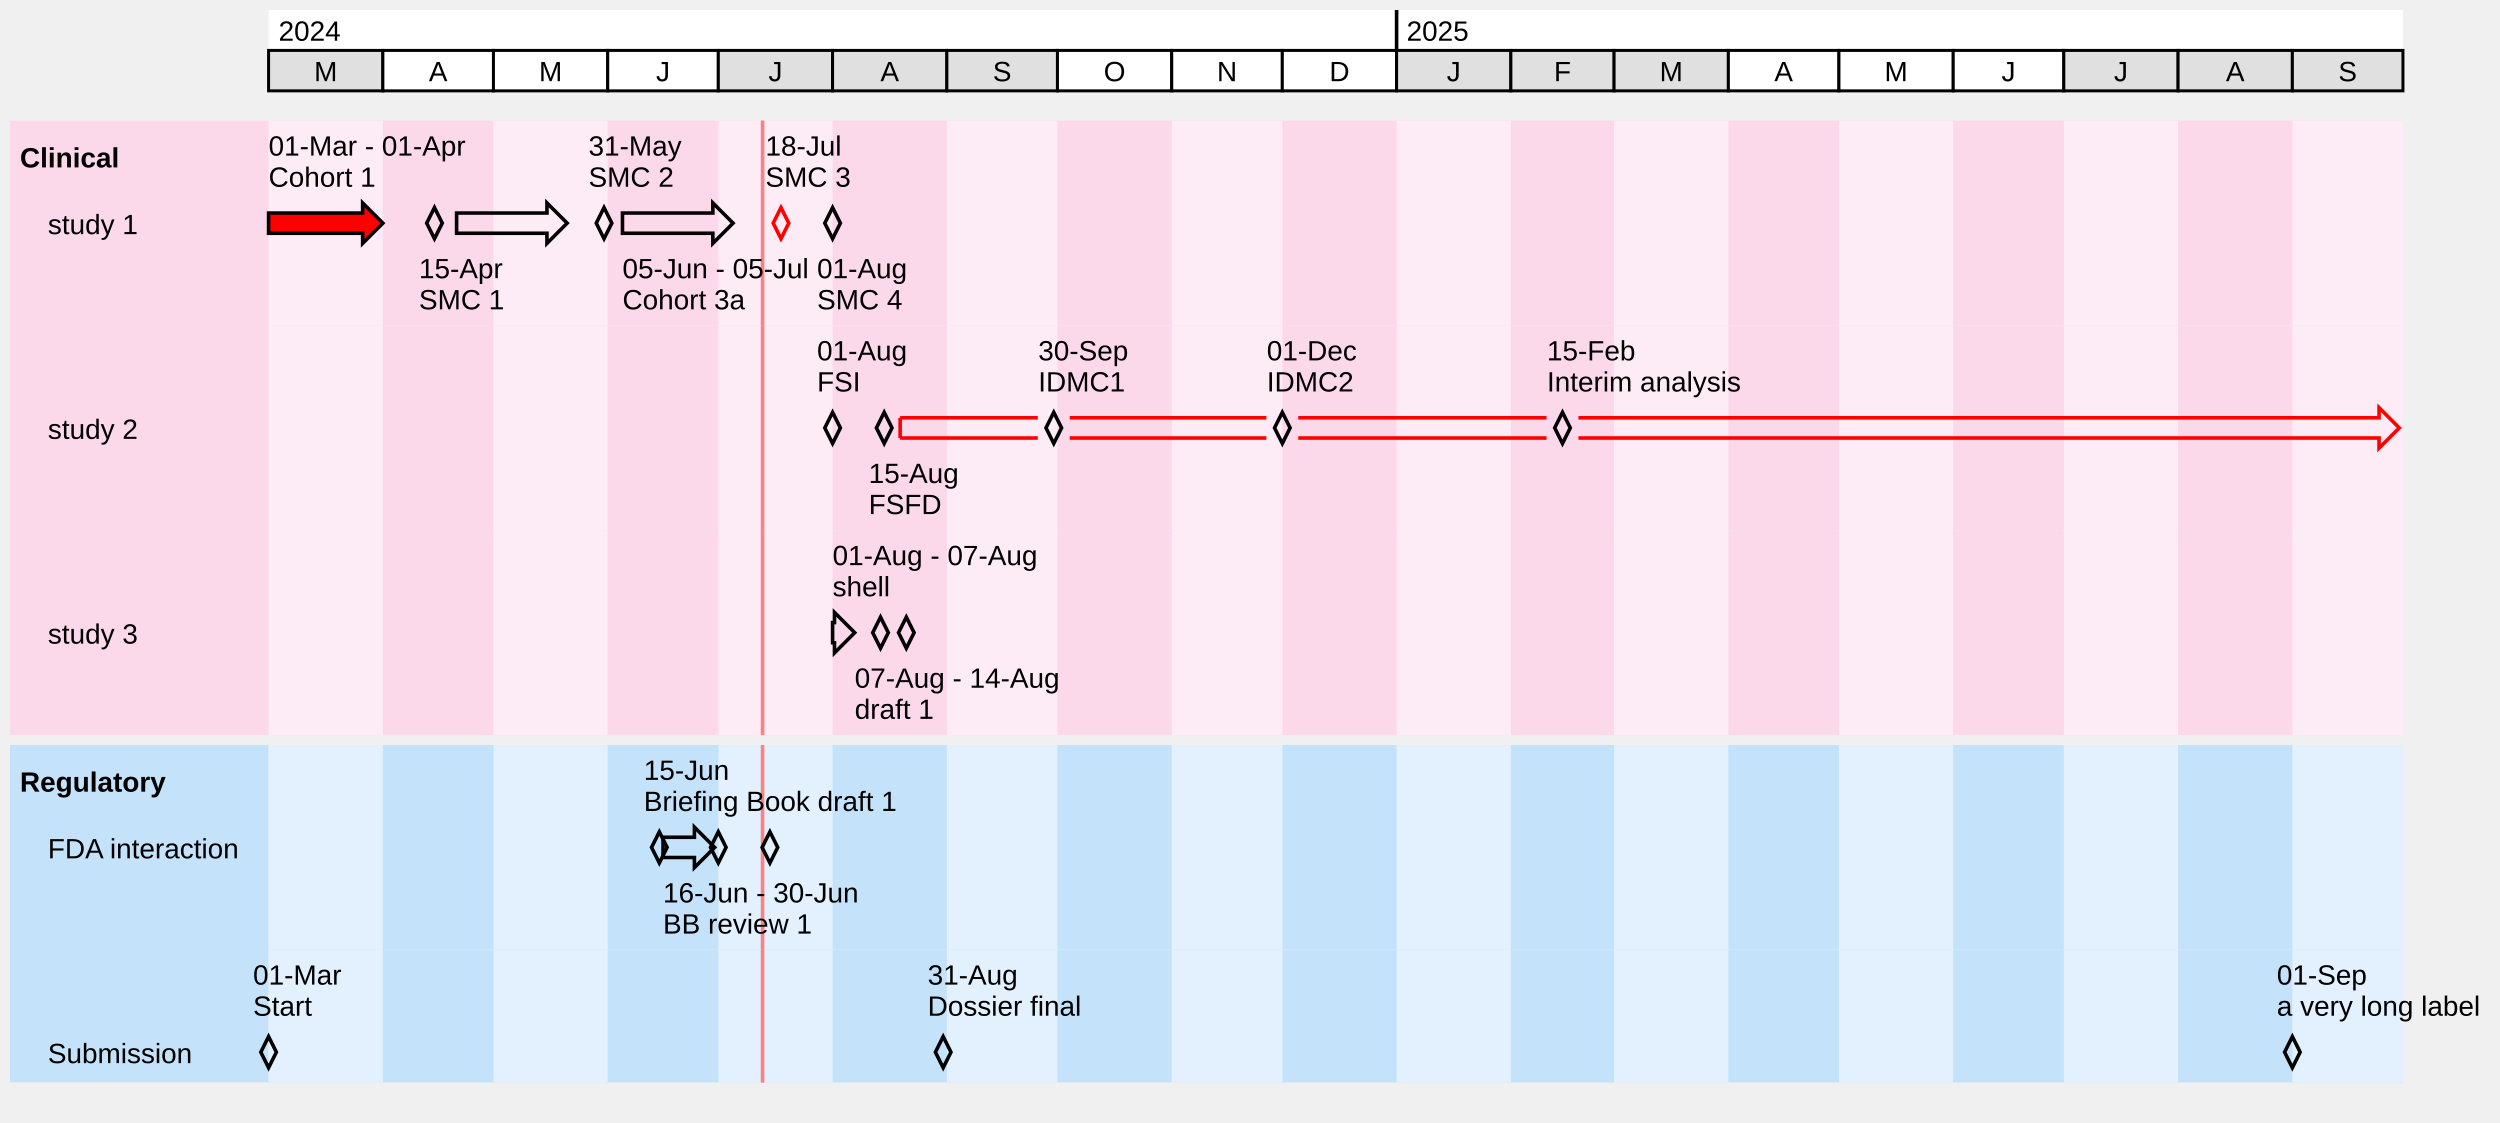
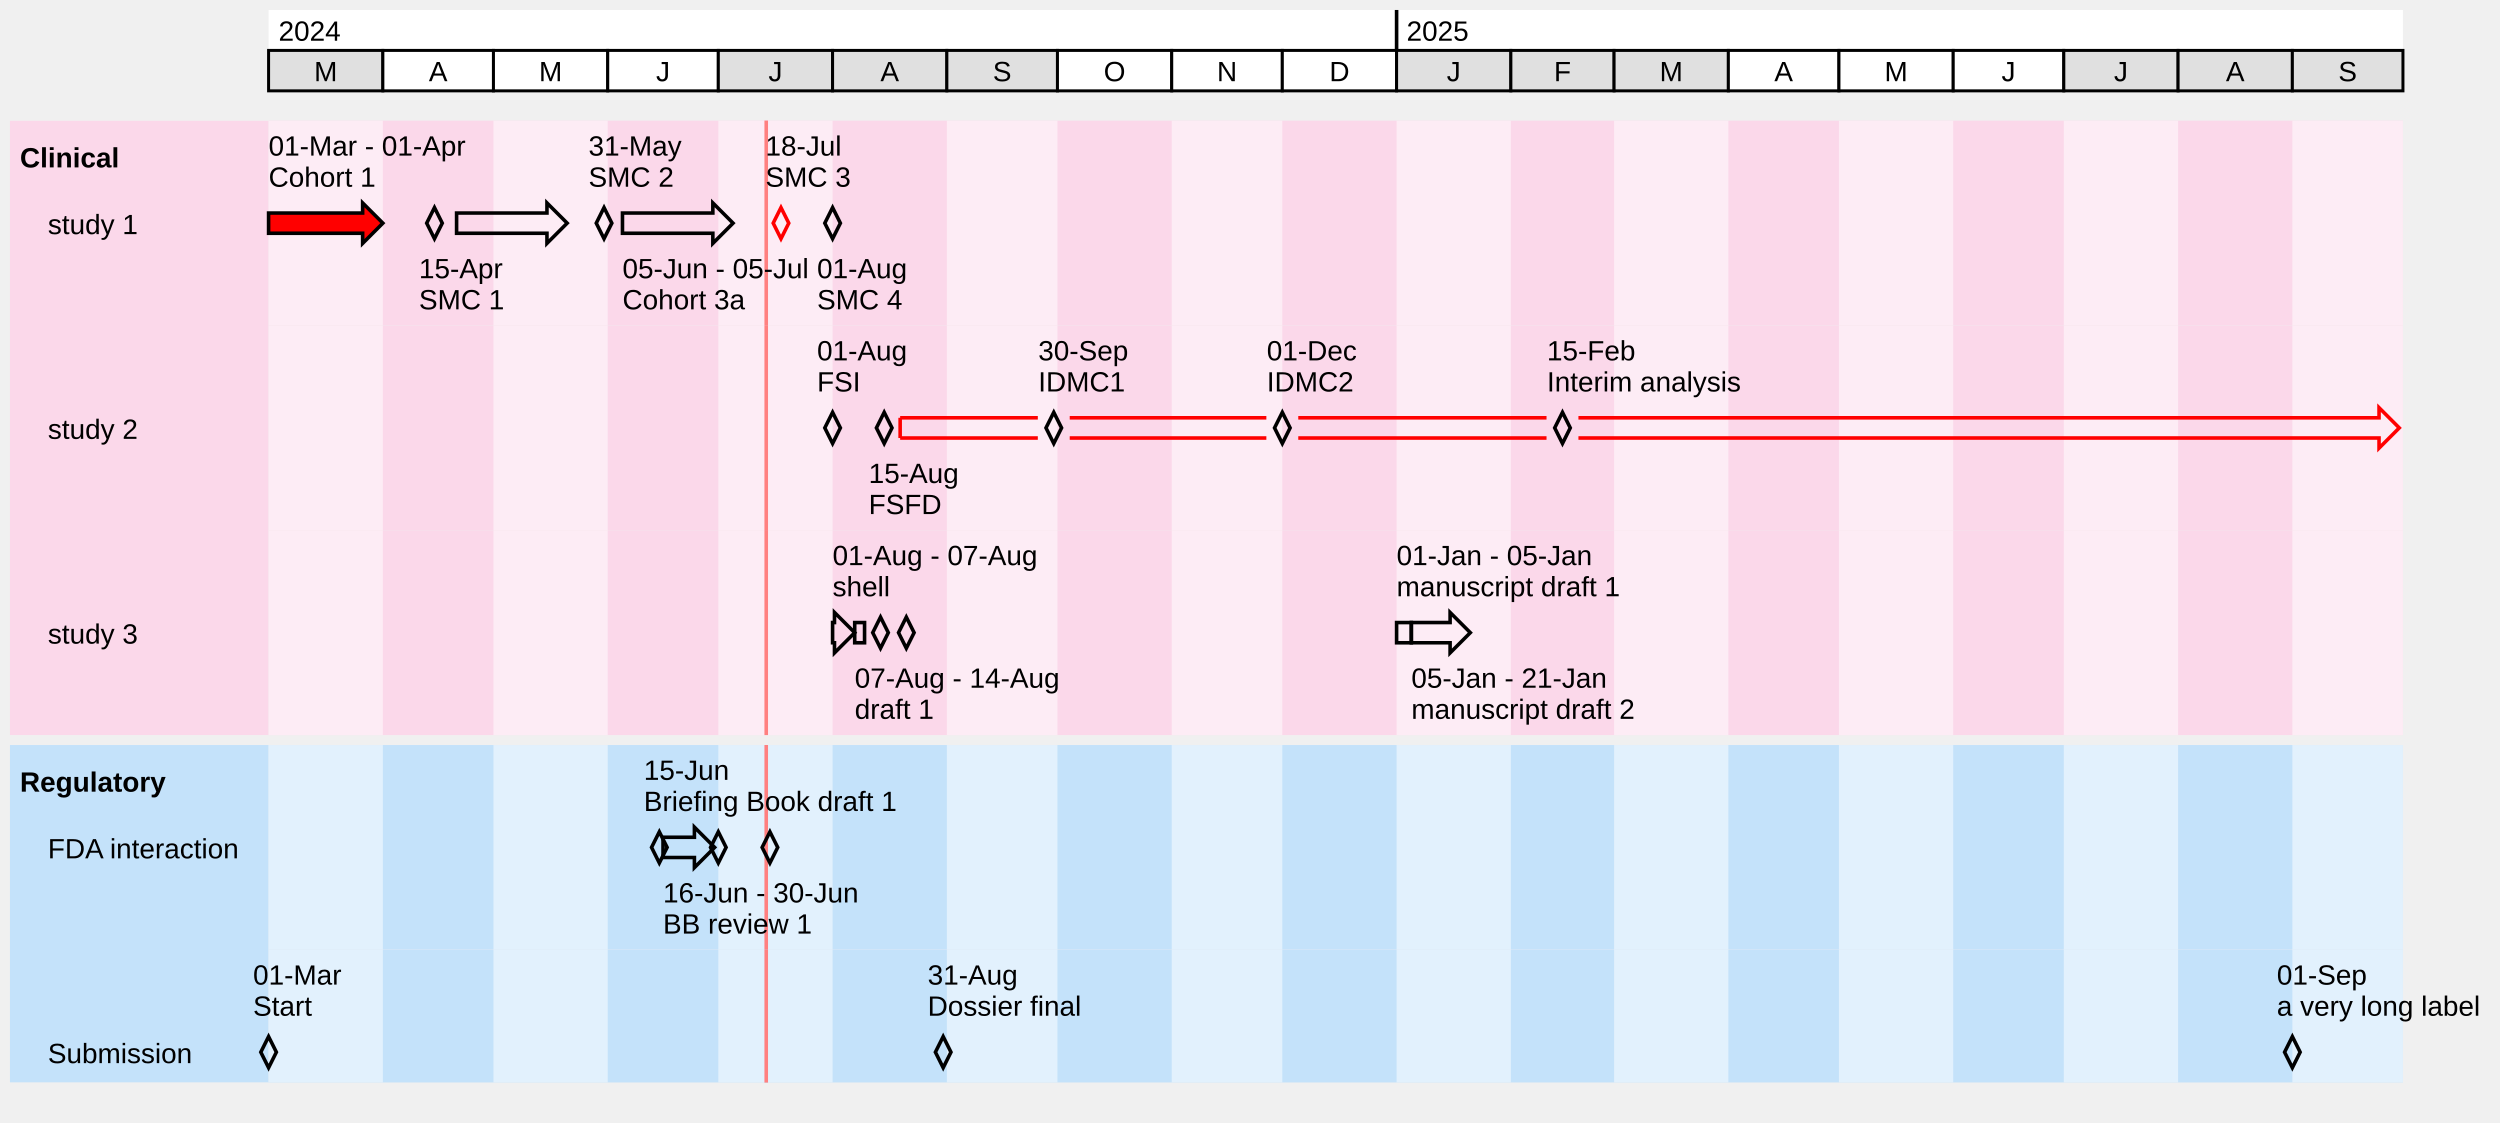
<svg xmlns="http://www.w3.org/2000/svg" width="1253.668" height="562.76" viewbox="0 0 1200 0.452">
  <style>text {font-family: Arial; font-size: 14.0px ;}</style>
  <rect x="5" y="5" width="1200" height="40.56" style="stroke:black;  stroke-width:0; fill:transparent; fill-opacity:1" />
  <text x="10" y="28.4" font-weight="bold" />
  <rect x="134.688" y="5" width="1070.312" height="20.28" style="stroke:black;  stroke-width:0; fill:#f0f0f0; fill-opacity:1" />
  <rect x="134.688" y="5" width="1070.312" height="20.28" style="stroke:transparent;  stroke-width:1; fill:white; fill-opacity:1" />
  <text x="139.688" y="20.44" font-weight="normal">2024</text>
  <text x="705.345" y="20.44" font-weight="normal">2025</text>
  <line x1="700.345" y1="5" x2="700.345" y2="25.28" style="stroke:black; stroke-width:1.8; " />
  <text x="24.0" y="30.64" font-weight="normal" />
  <rect x="134.688" y="25.28" width="1070.312" height="20.28" style="stroke:black;  stroke-width:0; fill:#f0f0f0; fill-opacity:1" />
  <rect x="134.688" y="25.28" width="1070.312" height="20.28" style="stroke:black;  stroke-width:0; fill:white; fill-opacity:1" />
  <rect x="134.688" y="25.28" width="57.305" height="20.28" style="stroke:black;  stroke-width:1.5; fill:#e0e0e0; fill-opacity:1" />
  <text x="157.512" y="40.72" font-weight="normal">M</text>
  <rect x="191.993" y="25.28" width="55.457" height="20.28" style="stroke:black;  stroke-width:1.5; fill:white; fill-opacity:1" />
  <text x="215.049" y="40.72" font-weight="normal">A</text>
  <rect x="247.449" y="25.28" width="57.305" height="20.28" style="stroke:black;  stroke-width:1.5; fill:white; fill-opacity:1" />
  <text x="270.274" y="40.72" font-weight="normal">M</text>
  <rect x="304.754" y="25.28" width="55.457" height="20.28" style="stroke:black;  stroke-width:1.5; fill:white; fill-opacity:1" />
  <text x="328.983" y="40.72" font-weight="normal">J</text>
  <rect x="360.211" y="25.28" width="57.305" height="20.28" style="stroke:black;  stroke-width:1.5; fill:#e0e0e0; fill-opacity:1" />
  <text x="385.364" y="40.72" font-weight="normal">J</text>
  <rect x="417.516" y="25.28" width="57.305" height="20.28" style="stroke:black;  stroke-width:1.5; fill:#e0e0e0; fill-opacity:1" />
  <text x="441.497" y="40.72" font-weight="normal">A</text>
  <rect x="474.821" y="25.28" width="55.457" height="20.28" style="stroke:black;  stroke-width:1.5; fill:#e0e0e0; fill-opacity:1" />
  <text x="497.878" y="40.72" font-weight="normal">S</text>
  <rect x="530.278" y="25.28" width="57.305" height="20.28" style="stroke:black;  stroke-width:1.5; fill:white; fill-opacity:1" />
  <text x="553.485" y="40.72" font-weight="normal">O</text>
  <rect x="587.583" y="25.28" width="55.457" height="20.28" style="stroke:black;  stroke-width:1.5; fill:white; fill-opacity:1" />
  <text x="610.257" y="40.72" font-weight="normal">N</text>
  <rect x="643.04" y="25.28" width="57.305" height="20.28" style="stroke:black;  stroke-width:1.5; fill:white; fill-opacity:1" />
  <text x="666.638" y="40.72" font-weight="normal">D</text>
  <rect x="700.345" y="25.28" width="57.305" height="20.28" style="stroke:black;  stroke-width:1.5; fill:#e0e0e0; fill-opacity:1" />
  <text x="725.497" y="40.72" font-weight="normal">J</text>
  <rect x="757.65" y="25.28" width="51.759" height="20.28" style="stroke:black;  stroke-width:1.5; fill:#e0e0e0; fill-opacity:1" />
  <text x="779.256" y="40.72" font-weight="normal">F</text>
  <rect x="809.41" y="25.28" width="57.305" height="20.28" style="stroke:black;  stroke-width:1.5; fill:#e0e0e0; fill-opacity:1" />
  <text x="832.234" y="40.72" font-weight="normal">M</text>
  <rect x="866.715" y="25.28" width="55.457" height="20.28" style="stroke:black;  stroke-width:1.5; fill:white; fill-opacity:1" />
  <text x="889.771" y="40.72" font-weight="normal">A</text>
  <rect x="922.171" y="25.28" width="57.305" height="20.28" style="stroke:black;  stroke-width:1.5; fill:white; fill-opacity:1" />
  <text x="944.996" y="40.72" font-weight="normal">M</text>
  <rect x="979.476" y="25.28" width="55.457" height="20.28" style="stroke:black;  stroke-width:1.5; fill:white; fill-opacity:1" />
  <text x="1003.705" y="40.72" font-weight="normal">J</text>
  <rect x="1034.933" y="25.28" width="57.305" height="20.28" style="stroke:black;  stroke-width:1.5; fill:#e0e0e0; fill-opacity:1" />
  <text x="1060.086" y="40.72" font-weight="normal">J</text>
  <rect x="1092.238" y="25.28" width="57.305" height="20.28" style="stroke:black;  stroke-width:1.5; fill:#e0e0e0; fill-opacity:1" />
  <text x="1116.219" y="40.72" font-weight="normal">A</text>
  <rect x="1149.543" y="25.28" width="55.457" height="20.28" style="stroke:black;  stroke-width:1.5; fill:#e0e0e0; fill-opacity:1" />
  <text x="1172.6" y="40.72" font-weight="normal">S</text>
  <text x="24.0" y="50.92" font-weight="normal" />
  <rect x="5" y="60.56" width="1200" height="308.04" style="stroke:black;  stroke-width:0; fill:#fbd8ea; fill-opacity:1" />
  <text x="10" y="83.96" font-weight="bold">Clinical</text>
  <rect x="134.688" y="60.56" width="1070.312" height="102.68" style="stroke:black;  stroke-width:0; fill:#f0f0f0; fill-opacity:1" />
  <rect x="134.688" y="60.56" width="1070.312" height="102.68" style="stroke:transparent;  stroke-width:1; fill:#fbd8ea; fill-opacity:1" />
-   <line x1="382.394" y1="60.56" x2="382.394" y2="163.24" style="stroke:red; stroke-width:1.8; " />
+   <line x1="384.242" y1="60.56" x2="384.242" y2="163.24" style="stroke:red; stroke-width:1.8; " />
  <rect x="134.688" y="60.56" width="57.305" height="102.68" style="stroke:black;  stroke-width:0; fill:white; fill-opacity:0.5" />
  <rect x="247.449" y="60.56" width="57.305" height="102.68" style="stroke:black;  stroke-width:0; fill:white; fill-opacity:0.5" />
  <rect x="360.211" y="60.56" width="57.305" height="102.68" style="stroke:black;  stroke-width:0; fill:white; fill-opacity:0.5" />
  <rect x="474.821" y="60.56" width="55.457" height="102.68" style="stroke:black;  stroke-width:0; fill:white; fill-opacity:0.5" />
  <rect x="587.583" y="60.56" width="55.457" height="102.68" style="stroke:black;  stroke-width:0; fill:white; fill-opacity:0.5" />
  <rect x="700.345" y="60.56" width="57.305" height="102.68" style="stroke:black;  stroke-width:0; fill:white; fill-opacity:0.5" />
  <rect x="809.41" y="60.56" width="57.305" height="102.68" style="stroke:black;  stroke-width:0; fill:white; fill-opacity:0.5" />
  <rect x="922.171" y="60.56" width="57.305" height="102.68" style="stroke:black;  stroke-width:0; fill:white; fill-opacity:0.5" />
  <rect x="1034.933" y="60.56" width="57.305" height="102.68" style="stroke:black;  stroke-width:0; fill:white; fill-opacity:0.5" />
  <rect x="1149.543" y="60.56" width="55.457" height="102.68" style="stroke:black;  stroke-width:0; fill:white; fill-opacity:0.5" />
  <path d="M134.688, 116.97 L134.688, 106.83 L181.853, 106.83 L181.853, 101.76 L191.993, 111.9 L181.853, 122.04 L181.853, 116.97 L134.688, 116.97 Z" style="stroke: black; fill: red; stroke-width:1.8; " />
  <path d="M213.969, 111.9 L217.872, 104.092 L221.776, 111.9 L217.872, 119.708 L213.969, 111.9 Z" style="stroke: black; fill: none; stroke-width:1.8; " />
  <path d="M228.964, 116.97 L228.964, 106.83 L274.28, 106.83 L274.28, 101.76 L284.42, 111.9 L274.28, 122.04 L274.28, 116.97 L228.964, 116.97 Z" style="stroke: black; fill: none; stroke-width:1.8; " />
  <path d="M299.002, 111.9 L302.906, 104.092 L306.81, 111.9 L302.906, 119.708 L299.002, 111.9 Z" style="stroke: black; fill: none; stroke-width:1.8; " />
  <path d="M312.149, 116.97 L312.149, 106.83 L357.465, 106.83 L357.465, 101.76 L367.605, 111.9 L357.465, 122.04 L357.465, 116.97 L312.149, 116.97 Z" style="stroke: black; fill: none; stroke-width:1.8; " />
  <path d="M387.733, 111.9 L391.636, 104.092 L395.54, 111.9 L391.636, 119.708 L387.733, 111.9 Z" style="stroke: red; fill: none; stroke-width:1.8; " />
  <path d="M413.612, 111.9 L417.516, 104.092 L421.42, 111.9 L417.516, 119.708 L413.612, 111.9 Z" style="stroke: black; fill: none; stroke-width:1.8; " />
  <text x="134.688" y="78.04" font-weight="normal">01-Mar - 01-Apr</text>
  <text x="134.688" y="93.64" font-weight="normal">Cohort 1</text>
  <text x="295.125" y="78.04" font-weight="normal">31-May</text>
  <text x="295.125" y="93.64" font-weight="normal">SMC 2</text>
  <text x="383.855" y="78.04" font-weight="normal">18-Jul</text>
  <text x="383.855" y="93.64" font-weight="normal">SMC 3</text>
  <text x="210.091" y="139.52" font-weight="normal">15-Apr</text>
  <text x="210.091" y="155.12" font-weight="normal">SMC 1</text>
  <text x="312.149" y="139.52" font-weight="normal">05-Jun - 05-Jul</text>
  <text x="312.149" y="155.12" font-weight="normal">Cohort 3a</text>
  <text x="409.735" y="139.52" font-weight="normal">01-Aug</text>
  <text x="409.735" y="155.12" font-weight="normal">SMC 4</text>
  <text x="24.0" y="117.4" font-weight="normal">study 1</text>
  <rect x="134.688" y="163.24" width="1070.312" height="102.68" style="stroke:black;  stroke-width:0; fill:#f0f0f0; fill-opacity:1" />
  <rect x="134.688" y="163.24" width="1070.312" height="102.68" style="stroke:transparent;  stroke-width:1; fill:#fbd8ea; fill-opacity:1" />
-   <line x1="382.394" y1="163.24" x2="382.394" y2="265.92" style="stroke:red; stroke-width:1.8; " />
+   <line x1="384.242" y1="163.24" x2="384.242" y2="265.92" style="stroke:red; stroke-width:1.8; " />
  <rect x="134.688" y="163.24" width="57.305" height="102.68" style="stroke:black;  stroke-width:0; fill:white; fill-opacity:0.5" />
  <rect x="247.449" y="163.24" width="57.305" height="102.68" style="stroke:black;  stroke-width:0; fill:white; fill-opacity:0.5" />
  <rect x="360.211" y="163.24" width="57.305" height="102.68" style="stroke:black;  stroke-width:0; fill:white; fill-opacity:0.5" />
  <rect x="474.821" y="163.24" width="55.457" height="102.68" style="stroke:black;  stroke-width:0; fill:white; fill-opacity:0.5" />
  <rect x="587.583" y="163.24" width="55.457" height="102.68" style="stroke:black;  stroke-width:0; fill:white; fill-opacity:0.5" />
  <rect x="700.345" y="163.24" width="57.305" height="102.68" style="stroke:black;  stroke-width:0; fill:white; fill-opacity:0.5" />
  <rect x="809.41" y="163.24" width="57.305" height="102.68" style="stroke:black;  stroke-width:0; fill:white; fill-opacity:0.5" />
  <rect x="922.171" y="163.24" width="57.305" height="102.68" style="stroke:black;  stroke-width:0; fill:white; fill-opacity:0.5" />
  <rect x="1034.933" y="163.24" width="57.305" height="102.68" style="stroke:black;  stroke-width:0; fill:white; fill-opacity:0.5" />
  <rect x="1149.543" y="163.24" width="55.457" height="102.68" style="stroke:black;  stroke-width:0; fill:white; fill-opacity:0.5" />
  <path d="M413.612, 214.58 L417.516, 206.772 L421.42, 214.58 L417.516, 222.388 L413.612, 214.58 Z" style="stroke: black; fill: none; stroke-width:1.8; " />
  <path d="M439.492, 214.58 L443.396, 206.772 L447.3, 214.58 L443.396, 222.388 L439.492, 214.58 Z" style="stroke: black; fill: none; stroke-width:1.8; " />
  <line x1="451.396" y1="209.51" x2="520.429" y2="209.51" style="stroke:red; stroke-width:1.8; " />
  <line x1="451.396" y1="219.65" x2="520.429" y2="219.65" style="stroke:red; stroke-width:1.8; " />
  <line x1="451.396" y1="209.51" x2="451.396" y2="219.65" style="stroke:red; stroke-width:1.8; " />
  <line x1="536.429" y1="209.51" x2="635.04" y2="209.51" style="stroke:red; stroke-width:1.8; " />
  <line x1="536.429" y1="219.65" x2="635.04" y2="219.65" style="stroke:red; stroke-width:1.8; " />
  <line x1="651.04" y1="209.51" x2="775.53" y2="209.51" style="stroke:red; stroke-width:1.8; " />
  <line x1="651.04" y1="219.65" x2="775.53" y2="219.65" style="stroke:red; stroke-width:1.8; " />
  <path d="M791.53, 209.51 L1193.011, 209.51 L1193.011, 204.44 L1203.151, 214.58 L1193.011, 224.72 L1193.011, 219.65 L791.53, 219.65 " style="stroke: red; fill: none; stroke-width:1.8; " />
  <path d="M524.526, 214.58 L528.429, 206.772 L532.333, 214.58 L528.429, 222.388 L524.526, 214.58 Z" style="stroke: black; fill: none; stroke-width:1.8; " />
  <path d="M639.136, 214.58 L643.04, 206.772 L646.944, 214.58 L643.04, 222.388 L639.136, 214.58 Z" style="stroke: black; fill: none; stroke-width:1.8; " />
  <path d="M779.626, 214.58 L783.53, 206.772 L787.434, 214.58 L783.53, 222.388 L779.626, 214.58 Z" style="stroke: black; fill: none; stroke-width:1.8; " />
  <text x="409.735" y="180.72" font-weight="normal">01-Aug</text>
  <text x="409.735" y="196.32" font-weight="normal">FSI</text>
  <text x="520.648" y="180.72" font-weight="normal">30-Sep</text>
  <text x="520.648" y="196.32" font-weight="normal">IDMC1</text>
  <text x="635.258" y="180.72" font-weight="normal">01-Dec</text>
  <text x="635.258" y="196.32" font-weight="normal">IDMC2</text>
  <text x="775.749" y="180.72" font-weight="normal">15-Feb</text>
  <text x="775.749" y="196.32" font-weight="normal">Interim analysis</text>
  <text x="435.615" y="242.2" font-weight="normal">15-Aug</text>
  <text x="435.615" y="257.8" font-weight="normal">FSFD</text>
  <text x="24.0" y="220.08" font-weight="normal">study 2</text>
  <rect x="134.688" y="265.92" width="1070.312" height="102.68" style="stroke:black;  stroke-width:0; fill:#f0f0f0; fill-opacity:1" />
  <rect x="134.688" y="265.92" width="1070.312" height="102.68" style="stroke:transparent;  stroke-width:1; fill:#fbd8ea; fill-opacity:1" />
-   <line x1="382.394" y1="265.92" x2="382.394" y2="368.6" style="stroke:red; stroke-width:1.8; " />
+   <line x1="384.242" y1="265.92" x2="384.242" y2="368.6" style="stroke:red; stroke-width:1.8; " />
  <rect x="134.688" y="265.92" width="57.305" height="102.68" style="stroke:black;  stroke-width:0; fill:white; fill-opacity:0.5" />
  <rect x="247.449" y="265.92" width="57.305" height="102.68" style="stroke:black;  stroke-width:0; fill:white; fill-opacity:0.5" />
  <rect x="360.211" y="265.92" width="57.305" height="102.68" style="stroke:black;  stroke-width:0; fill:white; fill-opacity:0.5" />
  <rect x="474.821" y="265.92" width="55.457" height="102.68" style="stroke:black;  stroke-width:0; fill:white; fill-opacity:0.5" />
  <rect x="587.583" y="265.92" width="55.457" height="102.68" style="stroke:black;  stroke-width:0; fill:white; fill-opacity:0.5" />
  <rect x="700.345" y="265.92" width="57.305" height="102.68" style="stroke:black;  stroke-width:0; fill:white; fill-opacity:0.5" />
  <rect x="809.41" y="265.92" width="57.305" height="102.68" style="stroke:black;  stroke-width:0; fill:white; fill-opacity:0.5" />
  <rect x="922.171" y="265.92" width="57.305" height="102.68" style="stroke:black;  stroke-width:0; fill:white; fill-opacity:0.5" />
  <rect x="1034.933" y="265.92" width="57.305" height="102.68" style="stroke:black;  stroke-width:0; fill:white; fill-opacity:0.5" />
  <rect x="1149.543" y="265.92" width="55.457" height="102.68" style="stroke:black;  stroke-width:0; fill:white; fill-opacity:0.5" />
  <path d="M417.516, 322.33 L417.516, 312.19 L418.468, 312.19 L418.468, 307.12 L428.608, 317.26 L418.468, 327.4 L418.468, 322.33 L417.516, 322.33 Z" style="stroke: black; fill: none; stroke-width:1.8; " />
+   <rect x="428.608" y="312.19" width="4.94" height="10.14" style="stroke:black;  stroke-width:1.8; fill:none; fill-opacity:1" />
  <path d="M437.643, 317.26 L441.547, 309.452 L445.451, 317.26 L441.547, 325.068 L437.643, 317.26 Z" style="stroke: black; fill: none; stroke-width:1.8; " />
  <path d="M450.583, 317.26 L454.487, 309.452 L458.391, 317.26 L454.487, 325.068 L450.583, 317.26 Z" style="stroke: black; fill: none; stroke-width:1.8; " />
+   <rect x="700.345" y="312.19" width="7.394" height="10.14" style="stroke:black;  stroke-width:1.8; fill:none; fill-opacity:1" />
+   <path d="M707.739, 322.33 L707.739, 312.19 L727.176, 312.19 L727.176, 307.12 L737.316, 317.26 L727.176, 327.4 L727.176, 322.33 L707.739, 322.33 Z" style="stroke: black; fill: none; stroke-width:1.8; " />
  <text x="417.516" y="283.4" font-weight="normal">01-Aug - 07-Aug</text>
  <text x="417.516" y="299" font-weight="normal">shell</text>
+   <text x="700.345" y="283.4" font-weight="normal">01-Jan - 05-Jan</text>
+   <text x="700.345" y="299" font-weight="normal">manuscript draft 1</text>
  <text x="428.608" y="344.88" font-weight="normal">07-Aug - 14-Aug</text>
  <text x="428.608" y="360.48" font-weight="normal">draft 1</text>
+   <text x="707.739" y="344.88" font-weight="normal">05-Jan - 21-Jan</text>
+   <text x="707.739" y="360.48" font-weight="normal">manuscript draft 2</text>
  <text x="24.0" y="322.76" font-weight="normal">study 3</text>
  <rect x="5" y="373.6" width="1200" height="169.16" style="stroke:black;  stroke-width:0; fill:#c4e2fa; fill-opacity:1" />
  <text x="10" y="397.0" font-weight="bold">Regulatory</text>
  <rect x="134.688" y="373.6" width="1070.312" height="102.68" style="stroke:black;  stroke-width:0; fill:#f0f0f0; fill-opacity:1" />
  <rect x="134.688" y="373.6" width="1070.312" height="102.68" style="stroke:transparent;  stroke-width:1; fill:#c4e2fa; fill-opacity:1" />
-   <line x1="382.394" y1="373.6" x2="382.394" y2="476.28" style="stroke:red; stroke-width:1.8; " />
+   <line x1="384.242" y1="373.6" x2="384.242" y2="476.28" style="stroke:red; stroke-width:1.8; " />
  <rect x="134.688" y="373.6" width="57.305" height="102.68" style="stroke:black;  stroke-width:0; fill:white; fill-opacity:0.5" />
  <rect x="247.449" y="373.6" width="57.305" height="102.68" style="stroke:black;  stroke-width:0; fill:white; fill-opacity:0.5" />
  <rect x="360.211" y="373.6" width="57.305" height="102.68" style="stroke:black;  stroke-width:0; fill:white; fill-opacity:0.5" />
  <rect x="474.821" y="373.6" width="55.457" height="102.68" style="stroke:black;  stroke-width:0; fill:white; fill-opacity:0.5" />
  <rect x="587.583" y="373.6" width="55.457" height="102.68" style="stroke:black;  stroke-width:0; fill:white; fill-opacity:0.5" />
  <rect x="700.345" y="373.6" width="57.305" height="102.68" style="stroke:black;  stroke-width:0; fill:white; fill-opacity:0.5" />
  <rect x="809.41" y="373.6" width="57.305" height="102.68" style="stroke:black;  stroke-width:0; fill:white; fill-opacity:0.5" />
  <rect x="922.171" y="373.6" width="57.305" height="102.68" style="stroke:black;  stroke-width:0; fill:white; fill-opacity:0.5" />
  <rect x="1034.933" y="373.6" width="57.305" height="102.68" style="stroke:black;  stroke-width:0; fill:white; fill-opacity:0.5" />
  <rect x="1149.543" y="373.6" width="55.457" height="102.68" style="stroke:black;  stroke-width:0; fill:white; fill-opacity:0.5" />
  <path d="M326.73, 424.94 L330.634, 417.132 L334.538, 424.94 L330.634, 432.748 L326.73, 424.94 Z" style="stroke: black; fill: none; stroke-width:1.8; " />
  <path d="M332.483, 430.01 L332.483, 419.87 L348.222, 419.87 L348.222, 414.8 L358.362, 424.94 L348.222, 435.08 L348.222, 430.01 L332.483, 430.01 Z" style="stroke: black; fill: none; stroke-width:1.8; " />
  <path d="M356.307, 424.94 L360.211, 417.132 L364.115, 424.94 L360.211, 432.748 L356.307, 424.94 Z" style="stroke: black; fill: none; stroke-width:1.8; " />
  <path d="M382.187, 424.94 L386.091, 417.132 L389.995, 424.94 L386.091, 432.748 L382.187, 424.94 Z" style="stroke: black; fill: none; stroke-width:1.8; " />
  <text x="322.853" y="391.08" font-weight="normal">15-Jun</text>
  <text x="322.853" y="406.68" font-weight="normal">Briefing Book draft 1</text>
  <text x="332.483" y="452.56" font-weight="normal">16-Jun - 30-Jun</text>
  <text x="332.483" y="468.16" font-weight="normal">BB review 1</text>
  <text x="24.0" y="430.44" font-weight="normal">FDA interaction</text>
  <rect x="134.688" y="476.28" width="1070.312" height="66.48" style="stroke:black;  stroke-width:0; fill:#f0f0f0; fill-opacity:1" />
  <rect x="134.688" y="476.28" width="1070.312" height="66.48" style="stroke:transparent;  stroke-width:1; fill:#c4e2fa; fill-opacity:1" />
-   <line x1="382.394" y1="476.28" x2="382.394" y2="542.76" style="stroke:red; stroke-width:1.8; " />
+   <line x1="384.242" y1="476.28" x2="384.242" y2="542.76" style="stroke:red; stroke-width:1.8; " />
  <rect x="134.688" y="476.28" width="57.305" height="66.48" style="stroke:black;  stroke-width:0; fill:white; fill-opacity:0.5" />
  <rect x="247.449" y="476.28" width="57.305" height="66.48" style="stroke:black;  stroke-width:0; fill:white; fill-opacity:0.5" />
  <rect x="360.211" y="476.28" width="57.305" height="66.48" style="stroke:black;  stroke-width:0; fill:white; fill-opacity:0.5" />
  <rect x="474.821" y="476.28" width="55.457" height="66.48" style="stroke:black;  stroke-width:0; fill:white; fill-opacity:0.5" />
  <rect x="587.583" y="476.28" width="55.457" height="66.48" style="stroke:black;  stroke-width:0; fill:white; fill-opacity:0.5" />
  <rect x="700.345" y="476.28" width="57.305" height="66.48" style="stroke:black;  stroke-width:0; fill:white; fill-opacity:0.5" />
  <rect x="809.41" y="476.28" width="57.305" height="66.48" style="stroke:black;  stroke-width:0; fill:white; fill-opacity:0.5" />
  <rect x="922.171" y="476.28" width="57.305" height="66.48" style="stroke:black;  stroke-width:0; fill:white; fill-opacity:0.5" />
  <rect x="1034.933" y="476.28" width="57.305" height="66.48" style="stroke:black;  stroke-width:0; fill:white; fill-opacity:0.5" />
  <rect x="1149.543" y="476.28" width="55.457" height="66.48" style="stroke:black;  stroke-width:0; fill:white; fill-opacity:0.5" />
  <path d="M130.784, 527.62 L134.688, 519.812 L138.591, 527.62 L134.688, 535.428 L130.784, 527.62 Z" style="stroke: black; fill: none; stroke-width:1.8; " />
  <path d="M469.069, 527.62 L472.973, 519.812 L476.877, 527.62 L472.973, 535.428 L469.069, 527.62 Z" style="stroke: black; fill: none; stroke-width:1.8; " />
  <path d="M1145.639, 527.62 L1149.543, 519.812 L1153.447, 527.62 L1149.543, 535.428 L1145.639, 527.62 Z" style="stroke: black; fill: none; stroke-width:1.8; " />
  <text x="126.906" y="493.76" font-weight="normal">01-Mar</text>
  <text x="126.906" y="509.36" font-weight="normal">Start</text>
  <text x="465.192" y="493.76" font-weight="normal">31-Aug</text>
  <text x="465.192" y="509.36" font-weight="normal">Dossier final</text>
  <text x="1141.762" y="493.76" font-weight="normal">01-Sep</text>
  <text x="1141.762" y="509.36" font-weight="normal">a very long label</text>
  <text x="24.0" y="533.12" font-weight="normal">Submission</text>
</svg>
